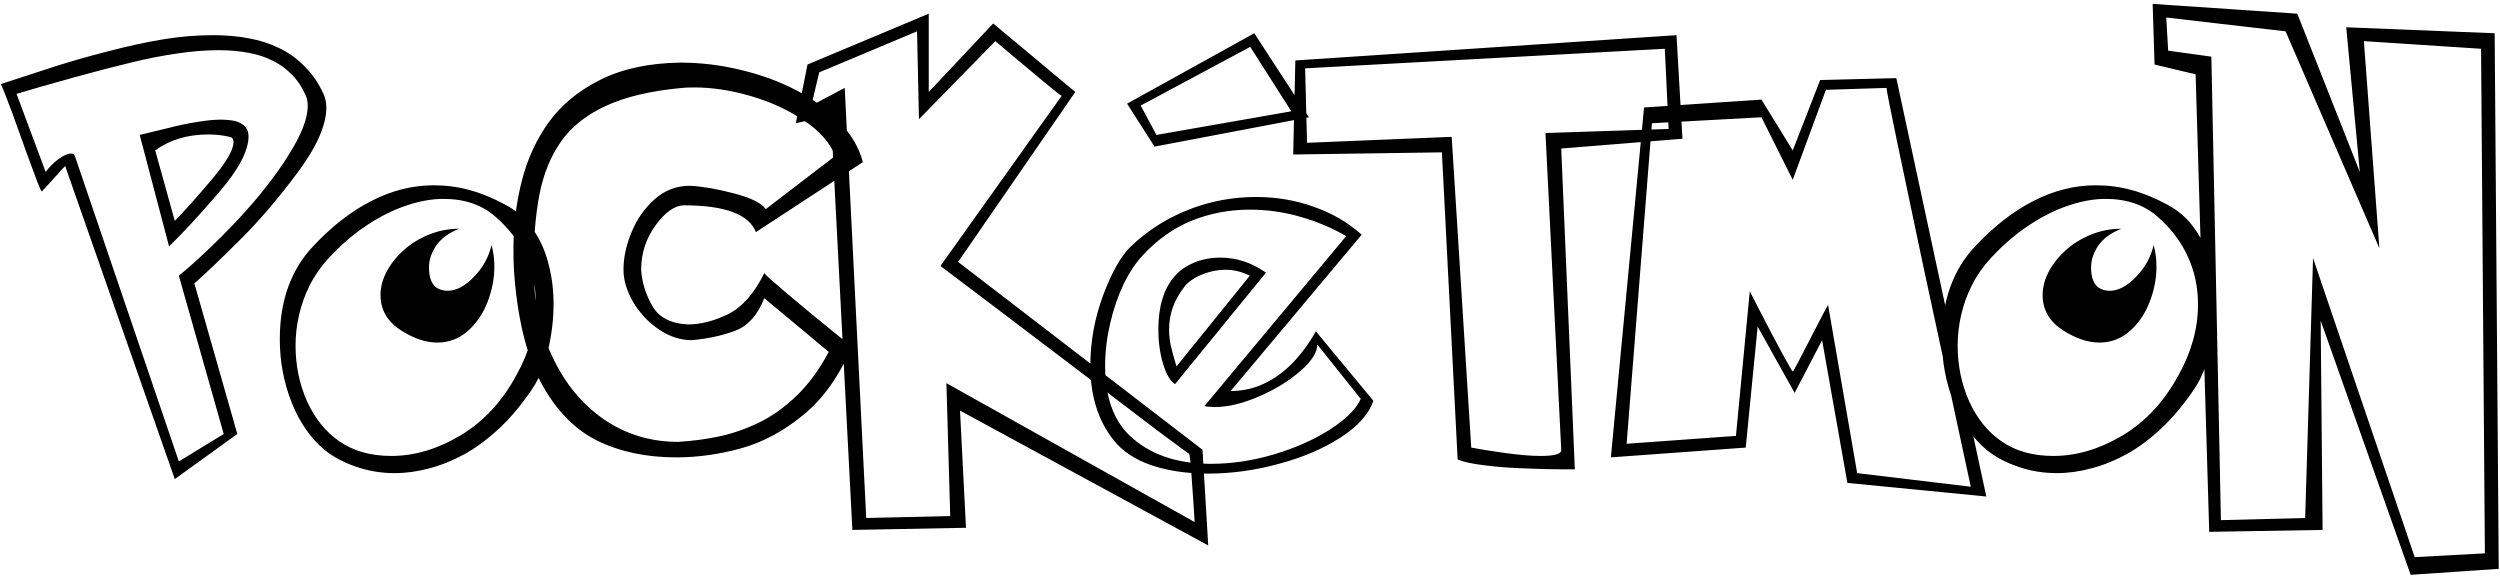
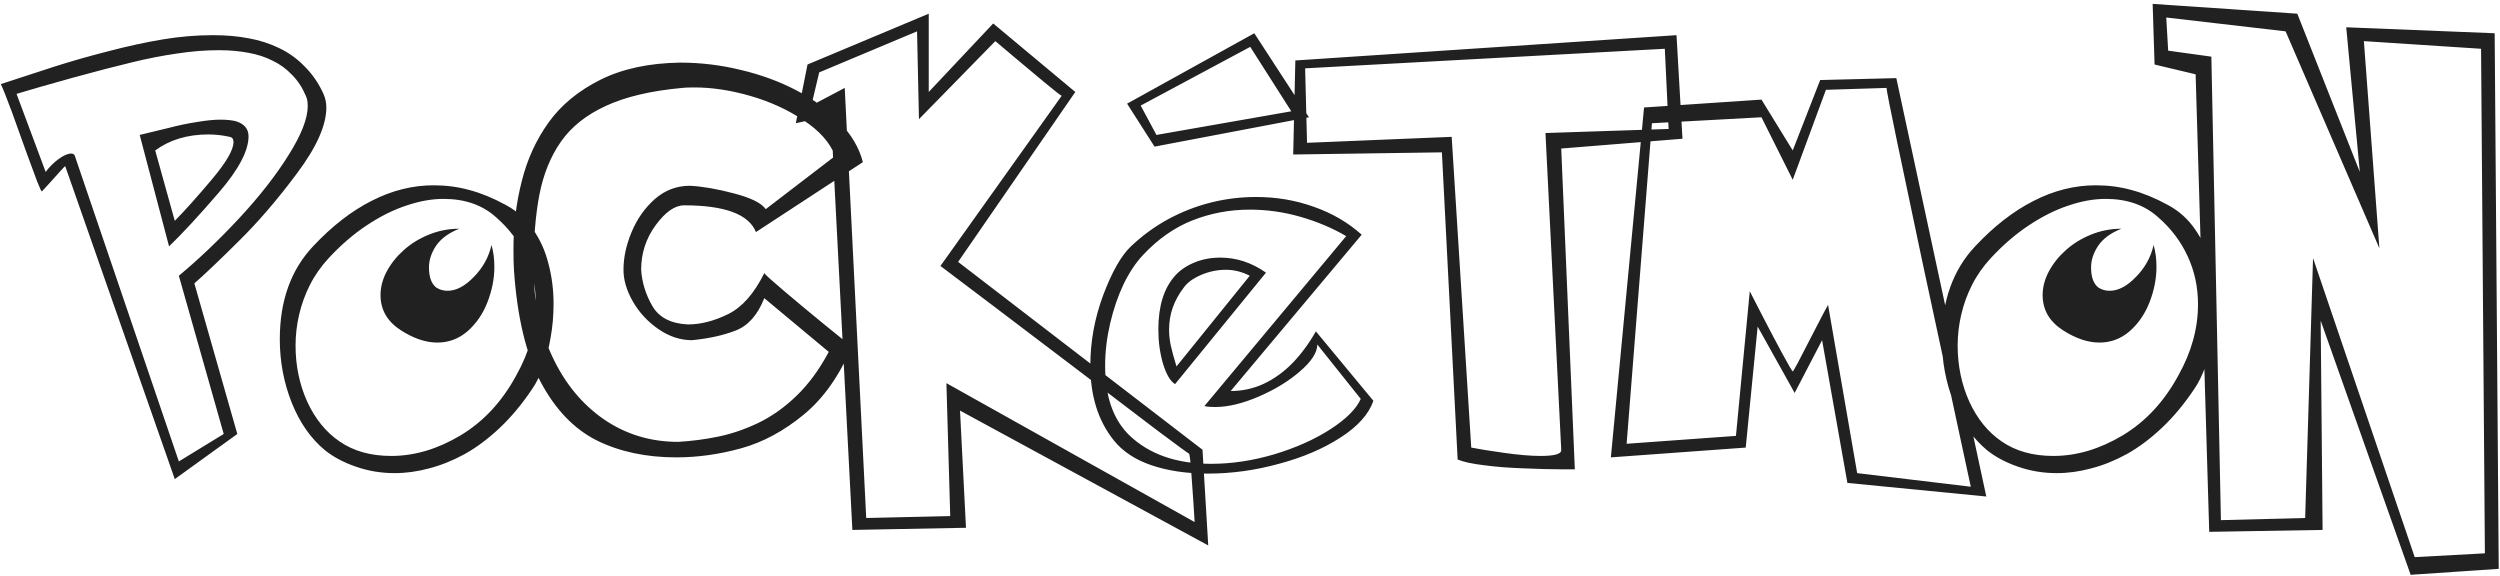
<svg xmlns="http://www.w3.org/2000/svg" width="491" height="113" viewBox="0 0 491 113" fill="none">
-   <path d="M3.25 18.438L8.969 33.766C9.688 32.797 10.531 31.953 11.5 31.234C12.5 30.516 13.328 30.156 13.984 30.156C14.391 30.156 14.641 30.344 14.734 30.719L35.125 90.625L43.938 85.234L35.125 54.156C38.969 50.969 42.906 47.219 46.938 42.906C50.969 38.562 54.219 34.406 56.688 30.438C59.188 26.469 60.438 23.266 60.438 20.828C60.438 19.984 60.312 19.312 60.062 18.812C59.375 17.188 58.469 15.812 57.344 14.688C56.25 13.531 54.984 12.609 53.547 11.922C52.141 11.203 50.562 10.688 48.812 10.375C47.062 10.031 45.109 9.859 42.953 9.859C40.328 9.859 37.594 10.078 34.75 10.516C31.906 10.922 28.953 11.5 25.891 12.25C22.859 12.969 19.016 13.969 14.359 15.25C9.734 16.531 6.031 17.594 3.25 18.438ZM27.438 26.5C29.562 26 31.5 25.531 33.25 25.094C35.031 24.625 36.828 24.25 38.641 23.969C40.484 23.656 42.031 23.5 43.281 23.5C44.406 23.5 45.391 23.594 46.234 23.781C47.953 24.281 48.812 25.281 48.812 26.781C48.812 29.625 46.859 33.312 42.953 37.844C39.047 42.375 35.797 45.891 33.203 48.391L27.438 26.5ZM0.156 16.516C3.938 15.266 7.484 14.109 10.797 13.047C14.141 11.984 17.656 10.984 21.344 10.047C25.031 9.078 28.547 8.312 31.891 7.75C35.266 7.188 38.578 6.906 41.828 6.906C44.359 6.906 46.688 7.109 48.812 7.516C50.938 7.891 52.938 8.531 54.812 9.438C56.719 10.344 58.406 11.562 59.875 13.094C61.375 14.594 62.594 16.375 63.531 18.438C63.906 19.281 64.094 20.172 64.094 21.109C64.094 24.609 62.172 28.922 58.328 34.047C54.516 39.172 50.672 43.641 46.797 47.453C42.953 51.266 40.078 54 38.172 55.656L46.609 85.234L34.328 94.094L12.812 32.641C12.75 32.641 12.453 32.938 11.922 33.531C11.391 34.125 10.688 34.906 9.812 35.875C8.969 36.812 8.438 37.391 8.219 37.609C8.125 37.609 7.812 36.938 7.281 35.594C6.781 34.25 6.094 32.391 5.219 30.016C4.375 27.609 3.422 24.953 2.359 22.047C1.266 19.109 0.531 17.266 0.156 16.516ZM30.484 29.547L34.328 43.375C36.266 41.406 38.672 38.719 41.547 35.312C44.422 31.906 45.859 29.438 45.859 27.906C45.859 27.312 45.609 26.969 45.109 26.875C43.703 26.562 42.312 26.406 40.938 26.406C36.812 26.406 33.328 27.453 30.484 29.547ZM97.375 42.625C94.719 40.25 91.297 39.062 87.109 39.062C84.797 39.062 82.359 39.5 79.797 40.375C77.234 41.219 74.641 42.516 72.016 44.266C69.422 45.984 66.938 48.125 64.562 50.688C63.031 52.344 61.797 54.109 60.859 55.984C59.922 57.828 59.219 59.766 58.75 61.797C58.281 63.797 58.047 65.812 58.047 67.844C58.047 71.812 58.812 75.5 60.344 78.906C61.906 82.281 64.016 84.875 66.672 86.688C69.422 88.594 72.812 89.547 76.844 89.547C81.406 89.547 85.938 88.203 90.438 85.516C94.969 82.797 98.625 78.859 101.406 73.703C103.969 69.141 105.25 64.5 105.25 59.781C105.25 56.406 104.578 53.266 103.234 50.359C101.891 47.422 99.938 44.844 97.375 42.625ZM99.297 40.234C101.516 41.422 103.312 43.031 104.688 45.062C106.094 47.062 107.109 49.328 107.734 51.859C108.391 54.359 108.719 56.969 108.719 59.688C108.719 61.938 108.531 64.109 108.156 66.203C107.812 68.297 107.328 70.219 106.703 71.969C106.078 73.719 105.344 75.203 104.5 76.422C102.531 79.359 100.422 81.891 98.172 84.016C95.922 86.141 93.625 87.859 91.281 89.172C88.938 90.453 86.609 91.391 84.297 91.984C82.016 92.609 79.75 92.922 77.5 92.922C74.844 92.922 72.312 92.5 69.906 91.656C67.531 90.844 65.5 89.766 63.812 88.422C61.031 86.109 58.859 83 57.297 79.094C55.734 75.156 54.953 71 54.953 66.625C54.953 59.094 57.125 53.016 61.469 48.391C65.188 44.422 69.031 41.438 73 39.438C76.969 37.406 81.031 36.391 85.188 36.391C87.625 36.391 89.969 36.703 92.219 37.328C94.469 37.922 96.828 38.891 99.297 40.234ZM96.531 48.109C96.906 49.422 97.094 50.859 97.094 52.422C97.094 54.703 96.641 57.016 95.734 59.359C94.828 61.672 93.516 63.578 91.797 65.078C90.078 66.547 88.109 67.281 85.891 67.281C83.641 67.281 81.266 66.484 78.766 64.891C76.078 63.172 74.734 60.859 74.734 57.953C74.734 56.391 75.141 54.844 75.953 53.312C76.797 51.75 77.906 50.359 79.281 49.141C80.656 47.891 82.297 46.875 84.203 46.094C86.109 45.312 88.109 44.922 90.203 44.922C88.141 45.734 86.625 46.844 85.656 48.25C84.719 49.656 84.25 51.078 84.25 52.516C84.25 54.391 84.719 55.703 85.656 56.453C86.312 56.891 87.062 57.109 87.906 57.109C89.594 57.109 91.312 56.203 93.062 54.391C94.844 52.578 96 50.484 96.531 48.109ZM169.469 31.844L148.469 45.578C147.062 42.078 142.359 40.328 134.359 40.328C132.547 40.328 130.688 41.625 128.781 44.219C126.875 46.812 125.922 49.734 125.922 52.984C126.078 55.453 126.812 57.828 128.125 60.109C129.438 62.359 131.766 63.562 135.109 63.719C137.609 63.719 140.234 63.047 142.984 61.703C145.734 60.359 148.109 57.672 150.109 53.641C150.234 53.891 151.531 55.062 154 57.156C156.469 59.25 158.984 61.344 161.547 63.438C164.141 65.531 166.047 67.078 167.266 68.078C164.891 73.766 161.75 78.219 157.844 81.438C153.938 84.656 149.844 86.859 145.562 88.047C141.281 89.234 137.031 89.828 132.812 89.828C126.906 89.828 121.703 88.719 117.203 86.5C112.734 84.25 109.062 80.422 106.188 75.016C103.312 69.578 101.562 62.234 100.938 52.984C100.875 52.078 100.844 50.703 100.844 48.859C100.844 44.234 101.391 39.797 102.484 35.547C103.547 31.297 105.297 27.469 107.734 24.062C110.203 20.625 113.594 17.828 117.906 15.672C122.219 13.516 127.438 12.391 133.562 12.297C137.625 12.297 141.625 12.781 145.562 13.75C149.5 14.688 153.109 16.016 156.391 17.734C159.672 19.422 162.484 21.5 164.828 23.969C167.203 26.406 168.75 29.031 169.469 31.844ZM164.031 30.625C163 28 160.938 25.672 157.844 23.641C154.781 21.578 151.312 19.984 147.438 18.859C143.562 17.734 139.875 17.172 136.375 17.172C135.281 17.172 134.484 17.203 133.984 17.266C127.859 17.828 122.875 19 119.031 20.781C115.188 22.531 112.234 24.875 110.172 27.812C108.141 30.719 106.734 34.172 105.953 38.172C105.172 42.172 104.781 46.984 104.781 52.609C104.781 58.922 106 64.703 108.438 69.953C110.875 75.203 114.25 79.328 118.562 82.328C122.875 85.297 127.75 86.781 133.188 86.781C135.875 86.625 138.5 86.281 141.062 85.75C143.656 85.219 146.266 84.328 148.891 83.078C151.516 81.828 154.016 80.062 156.391 77.781C158.797 75.469 160.922 72.578 162.766 69.109L150.109 58.562C148.797 61.875 146.906 64 144.438 64.938C142 65.875 139.156 66.5 135.906 66.812C133.625 66.812 131.438 66.094 129.344 64.656C127.25 63.219 125.578 61.422 124.328 59.266C123.078 57.109 122.453 55.016 122.453 52.984C122.453 50.578 122.984 48.109 124.047 45.578C125.109 43.016 126.625 40.859 128.594 39.109C130.594 37.359 132.891 36.484 135.484 36.484C137.953 36.609 140.844 37.109 144.156 37.984C147.5 38.859 149.578 39.891 150.391 41.078L164.031 30.625ZM160.891 14.219L159.344 20.734L165.906 17.266L170.125 101.734L186.625 101.359L185.875 75.25L234.625 102.531C234.5 100.281 234.312 97.469 234.062 94.094C233.844 90.75 233.656 89.078 233.5 89.078C233.406 89.078 231.312 87.547 227.219 84.484C223.156 81.391 218 77.469 211.75 72.719C205.5 67.969 199.938 63.75 195.062 60.062C190.188 56.375 186.734 53.766 184.703 52.234L208.516 18.812C208.391 18.812 207.25 17.922 205.094 16.141C202.938 14.359 201.031 12.766 199.375 11.359C197.719 9.953 196.422 8.859 195.484 8.078L180.484 23.406L180.109 6.156L160.891 14.219ZM158.594 12.672L182.406 2.688V18.062L195.062 4.609L211.188 18.062L188.172 51.438L236.172 88.328L237.297 107.125L188.547 80.641L189.719 103.656L167.406 104.078L163.188 22.656L156.297 24.203L158.594 12.672ZM258.438 65.078L269.734 78.719C268.828 81.344 266.672 83.75 263.266 85.938C259.891 88.125 255.859 89.844 251.172 91.094C246.516 92.375 241.859 93.016 237.203 93.016C233.078 93.016 229.391 92.469 226.141 91.375C222.922 90.281 220.438 88.625 218.688 86.406C215.656 82.594 214.141 77.719 214.141 71.781C214.141 67.094 214.984 62.484 216.672 57.953C218.391 53.391 220.203 50.203 222.109 48.391C224.391 46.234 226.859 44.438 229.516 43C232.203 41.562 234.984 40.484 237.859 39.766C240.734 39.047 243.688 38.688 246.719 38.688C250.688 38.688 254.453 39.328 258.016 40.609C261.609 41.859 264.75 43.688 267.438 46.094L241.703 76.797C243.984 76.797 246.141 76.328 248.172 75.391C250.234 74.422 252.125 73.062 253.844 71.312C255.562 69.531 257.094 67.453 258.438 65.078ZM258.719 67.656C258.719 69.219 257.594 70.969 255.344 72.906C253.125 74.844 250.422 76.5 247.234 77.875C244.047 79.25 241.188 79.938 238.656 79.938C237.688 79.938 236.984 79.875 236.547 79.75L264.391 46.375C261.672 44.781 258.672 43.516 255.391 42.578C252.141 41.641 248.828 41.172 245.453 41.172C241.516 41.172 237.766 41.875 234.203 43.281C230.641 44.688 227.391 46.969 224.453 50.125C223.047 51.625 221.781 53.531 220.656 55.844C219.562 58.156 218.688 60.719 218.031 63.531C217.375 66.344 217.047 69.125 217.047 71.875C217.047 77.875 218.641 82.422 221.828 85.516C225.734 89.234 231.078 91.094 237.859 91.094C241.922 91.094 246.062 90.469 250.281 89.219C254.531 87.938 258.203 86.297 261.297 84.297C264.391 82.297 266.375 80.312 267.25 78.344L258.719 67.656ZM230.781 75.438C229.875 74.906 229.094 73.594 228.438 71.5C227.812 69.406 227.5 67.141 227.5 64.703C227.5 60.109 228.594 56.594 230.781 54.156C231.719 53.094 232.969 52.234 234.531 51.578C236.094 50.922 237.812 50.594 239.688 50.594C242.844 50.594 245.828 51.578 248.641 53.547L230.781 75.438ZM245.453 54.156C243.922 53.375 242.359 52.984 240.766 52.984C239.078 52.984 237.438 53.328 235.844 54.016C234.281 54.703 233.172 55.516 232.516 56.453C230.578 58.953 229.609 61.703 229.609 64.703C229.609 65.797 229.719 66.844 229.938 67.844C230.156 68.844 230.531 70.219 231.062 71.969L245.453 54.156ZM224.031 20.734L227.125 26.5L253.609 21.859L245.547 9.203L224.031 20.734ZM221.359 20.359L246.344 6.531L257.078 23.031L226.75 28.797L221.359 20.359ZM303.531 26.125L327.719 25.328L326.969 9.578L256.328 13.422L256.703 28.047L285.109 26.875L288.953 87.906C290.359 88.188 292.5 88.531 295.375 88.938C298.25 89.344 300.656 89.547 302.594 89.547C305.281 89.547 306.625 89.172 306.625 88.422C306.625 88.391 306.625 88.359 306.625 88.328L303.531 26.125ZM306.625 29.172L309.297 92.172H306.438C304.562 92.172 302.188 92.109 299.312 91.984C296.438 91.891 293.828 91.688 291.484 91.375C289.141 91.094 287.406 90.719 286.281 90.25L283.188 29.922L253.984 30.344L254.406 11.875L329.266 6.906L330.438 27.25L306.625 29.172ZM345.953 23.031L324.438 24.203L319.469 87.156L340.938 85.609L343.656 57.203C344.25 58.359 345.094 60 346.188 62.125C347.281 64.25 348.516 66.594 349.891 69.156C351.266 71.688 352 72.953 352.094 72.953C352.219 72.953 353.375 70.797 355.562 66.484C357.781 62.172 358.938 59.969 359.031 59.875L364.75 92.922L387.062 95.594C386.375 92.406 385.109 86.531 383.266 77.969C381.422 69.406 379.516 60.547 377.547 51.391C375.609 42.234 373.953 34.359 372.578 27.766C371.203 21.172 370.516 17.672 370.516 17.266L358.609 17.641L352.094 35.312L345.953 23.031ZM322.891 21.109L345.953 19.562L352.094 29.547L357.484 15.719L372.438 15.344L390.109 97.516L362.828 94.844L357.859 66.812L352.469 77.172L345.203 64.141L342.859 87.906L316.375 89.828L322.891 21.109ZM423.812 42.625C421.156 40.25 417.734 39.062 413.547 39.062C411.234 39.062 408.797 39.5 406.234 40.375C403.672 41.219 401.078 42.516 398.453 44.266C395.859 45.984 393.375 48.125 391 50.688C389.469 52.344 388.234 54.109 387.297 55.984C386.359 57.828 385.656 59.766 385.188 61.797C384.719 63.797 384.484 65.812 384.484 67.844C384.484 71.812 385.25 75.5 386.781 78.906C388.344 82.281 390.453 84.875 393.109 86.688C395.859 88.594 399.25 89.547 403.281 89.547C407.844 89.547 412.375 88.203 416.875 85.516C421.406 82.797 425.062 78.859 427.844 73.703C430.406 69.141 431.688 64.5 431.688 59.781C431.688 56.406 431.016 53.266 429.672 50.359C428.328 47.422 426.375 44.844 423.812 42.625ZM425.734 40.234C427.953 41.422 429.75 43.031 431.125 45.062C432.531 47.062 433.547 49.328 434.172 51.859C434.828 54.359 435.156 56.969 435.156 59.688C435.156 61.938 434.969 64.109 434.594 66.203C434.25 68.297 433.766 70.219 433.141 71.969C432.516 73.719 431.781 75.203 430.938 76.422C428.969 79.359 426.859 81.891 424.609 84.016C422.359 86.141 420.062 87.859 417.719 89.172C415.375 90.453 413.047 91.391 410.734 91.984C408.453 92.609 406.188 92.922 403.938 92.922C401.281 92.922 398.75 92.5 396.344 91.656C393.969 90.844 391.938 89.766 390.25 88.422C387.469 86.109 385.297 83 383.734 79.094C382.172 75.156 381.391 71 381.391 66.625C381.391 59.094 383.562 53.016 387.906 48.391C391.625 44.422 395.469 41.438 399.438 39.438C403.406 37.406 407.469 36.391 411.625 36.391C414.062 36.391 416.406 36.703 418.656 37.328C420.906 37.922 423.266 38.891 425.734 40.234ZM422.969 48.109C423.344 49.422 423.531 50.859 423.531 52.422C423.531 54.703 423.078 57.016 422.172 59.359C421.266 61.672 419.953 63.578 418.234 65.078C416.516 66.547 414.547 67.281 412.328 67.281C410.078 67.281 407.703 66.484 405.203 64.891C402.516 63.172 401.172 60.859 401.172 57.953C401.172 56.391 401.578 54.844 402.391 53.312C403.234 51.75 404.344 50.359 405.719 49.141C407.094 47.891 408.734 46.875 410.641 46.094C412.547 45.312 414.547 44.922 416.641 44.922C414.578 45.734 413.062 46.844 412.094 48.25C411.156 49.656 410.688 51.078 410.688 52.516C410.688 54.391 411.156 55.703 412.094 56.453C412.75 56.891 413.5 57.109 414.344 57.109C416.031 57.109 417.75 56.203 419.5 54.391C421.281 52.578 422.438 50.484 422.969 48.109ZM487.281 9.578L464.266 8.078L467.312 48.766L448.891 6.156L425.453 3.438L425.828 9.953L434.312 11.125L436.188 102.156L452.734 101.734L454.281 50.688L474.25 109.422L488.031 108.672L487.281 9.578ZM451.188 2.688L463.469 33.766L460.797 5.359L489.953 6.531L490.75 111.719L473.453 112.891L455.781 62.969L456.156 104.078L433.891 104.453L431.219 14.594L423.156 12.672L422.781 0.766L451.188 2.688Z" fill="black" />
+   <path d="M3.25 18.438L8.969 33.766C9.688 32.797 10.531 31.953 11.5 31.234C12.5 30.516 13.328 30.156 13.984 30.156C14.391 30.156 14.641 30.344 14.734 30.719L35.125 90.625L43.938 85.234L35.125 54.156C38.969 50.969 42.906 47.219 46.938 42.906C50.969 38.562 54.219 34.406 56.688 30.438C59.188 26.469 60.438 23.266 60.438 20.828C60.438 19.984 60.312 19.312 60.062 18.812C59.375 17.188 58.469 15.812 57.344 14.688C56.25 13.531 54.984 12.609 53.547 11.922C52.141 11.203 50.562 10.688 48.812 10.375C47.062 10.031 45.109 9.859 42.953 9.859C40.328 9.859 37.594 10.078 34.75 10.516C31.906 10.922 28.953 11.5 25.891 12.25C22.859 12.969 19.016 13.969 14.359 15.25C9.734 16.531 6.031 17.594 3.25 18.438ZM27.438 26.5C29.562 26 31.5 25.531 33.25 25.094C35.031 24.625 36.828 24.25 38.641 23.969C40.484 23.656 42.031 23.5 43.281 23.5C44.406 23.5 45.391 23.594 46.234 23.781C47.953 24.281 48.812 25.281 48.812 26.781C48.812 29.625 46.859 33.312 42.953 37.844C39.047 42.375 35.797 45.891 33.203 48.391L27.438 26.5ZM0.156 16.516C3.938 15.266 7.484 14.109 10.797 13.047C14.141 11.984 17.656 10.984 21.344 10.047C25.031 9.078 28.547 8.312 31.891 7.75C35.266 7.188 38.578 6.906 41.828 6.906C44.359 6.906 46.688 7.109 48.812 7.516C50.938 7.891 52.938 8.531 54.812 9.438C56.719 10.344 58.406 11.562 59.875 13.094C61.375 14.594 62.594 16.375 63.531 18.438C63.906 19.281 64.094 20.172 64.094 21.109C64.094 24.609 62.172 28.922 58.328 34.047C54.516 39.172 50.672 43.641 46.797 47.453C42.953 51.266 40.078 54 38.172 55.656L46.609 85.234L34.328 94.094L12.812 32.641C12.75 32.641 12.453 32.938 11.922 33.531C11.391 34.125 10.688 34.906 9.812 35.875C8.969 36.812 8.438 37.391 8.219 37.609C8.125 37.609 7.812 36.938 7.281 35.594C6.781 34.25 6.094 32.391 5.219 30.016C4.375 27.609 3.422 24.953 2.359 22.047C1.266 19.109 0.531 17.266 0.156 16.516ZM30.484 29.547L34.328 43.375C36.266 41.406 38.672 38.719 41.547 35.312C44.422 31.906 45.859 29.438 45.859 27.906C45.859 27.312 45.609 26.969 45.109 26.875C43.703 26.562 42.312 26.406 40.938 26.406C36.812 26.406 33.328 27.453 30.484 29.547ZM97.375 42.625C94.719 40.25 91.297 39.062 87.109 39.062C84.797 39.062 82.359 39.5 79.797 40.375C77.234 41.219 74.641 42.516 72.016 44.266C69.422 45.984 66.938 48.125 64.562 50.688C63.031 52.344 61.797 54.109 60.859 55.984C59.922 57.828 59.219 59.766 58.75 61.797C58.281 63.797 58.047 65.812 58.047 67.844C58.047 71.812 58.812 75.5 60.344 78.906C61.906 82.281 64.016 84.875 66.672 86.688C69.422 88.594 72.812 89.547 76.844 89.547C81.406 89.547 85.938 88.203 90.438 85.516C94.969 82.797 98.625 78.859 101.406 73.703C103.969 69.141 105.25 64.5 105.25 59.781C105.25 56.406 104.578 53.266 103.234 50.359C101.891 47.422 99.938 44.844 97.375 42.625ZM99.297 40.234C101.516 41.422 103.312 43.031 104.688 45.062C106.094 47.062 107.109 49.328 107.734 51.859C108.391 54.359 108.719 56.969 108.719 59.688C108.719 61.938 108.531 64.109 108.156 66.203C107.812 68.297 107.328 70.219 106.703 71.969C106.078 73.719 105.344 75.203 104.5 76.422C102.531 79.359 100.422 81.891 98.172 84.016C95.922 86.141 93.625 87.859 91.281 89.172C88.938 90.453 86.609 91.391 84.297 91.984C82.016 92.609 79.75 92.922 77.5 92.922C74.844 92.922 72.312 92.5 69.906 91.656C67.531 90.844 65.5 89.766 63.812 88.422C61.031 86.109 58.859 83 57.297 79.094C55.734 75.156 54.953 71 54.953 66.625C54.953 59.094 57.125 53.016 61.469 48.391C65.188 44.422 69.031 41.438 73 39.438C76.969 37.406 81.031 36.391 85.188 36.391C87.625 36.391 89.969 36.703 92.219 37.328C94.469 37.922 96.828 38.891 99.297 40.234ZM96.531 48.109C96.906 49.422 97.094 50.859 97.094 52.422C97.094 54.703 96.641 57.016 95.734 59.359C94.828 61.672 93.516 63.578 91.797 65.078C90.078 66.547 88.109 67.281 85.891 67.281C83.641 67.281 81.266 66.484 78.766 64.891C76.078 63.172 74.734 60.859 74.734 57.953C74.734 56.391 75.141 54.844 75.953 53.312C76.797 51.75 77.906 50.359 79.281 49.141C80.656 47.891 82.297 46.875 84.203 46.094C86.109 45.312 88.109 44.922 90.203 44.922C88.141 45.734 86.625 46.844 85.656 48.25C84.719 49.656 84.25 51.078 84.25 52.516C84.25 54.391 84.719 55.703 85.656 56.453C86.312 56.891 87.062 57.109 87.906 57.109C89.594 57.109 91.312 56.203 93.062 54.391C94.844 52.578 96 50.484 96.531 48.109ZM169.469 31.844L148.469 45.578C147.062 42.078 142.359 40.328 134.359 40.328C132.547 40.328 130.688 41.625 128.781 44.219C126.875 46.812 125.922 49.734 125.922 52.984C126.078 55.453 126.812 57.828 128.125 60.109C129.438 62.359 131.766 63.562 135.109 63.719C137.609 63.719 140.234 63.047 142.984 61.703C145.734 60.359 148.109 57.672 150.109 53.641C150.234 53.891 151.531 55.062 154 57.156C156.469 59.25 158.984 61.344 161.547 63.438C164.141 65.531 166.047 67.078 167.266 68.078C164.891 73.766 161.75 78.219 157.844 81.438C153.938 84.656 149.844 86.859 145.562 88.047C141.281 89.234 137.031 89.828 132.812 89.828C126.906 89.828 121.703 88.719 117.203 86.5C112.734 84.25 109.062 80.422 106.188 75.016C103.312 69.578 101.562 62.234 100.938 52.984C100.875 52.078 100.844 50.703 100.844 48.859C100.844 44.234 101.391 39.797 102.484 35.547C103.547 31.297 105.297 27.469 107.734 24.062C110.203 20.625 113.594 17.828 117.906 15.672C122.219 13.516 127.438 12.391 133.562 12.297C137.625 12.297 141.625 12.781 145.562 13.75C149.5 14.688 153.109 16.016 156.391 17.734C159.672 19.422 162.484 21.5 164.828 23.969C167.203 26.406 168.75 29.031 169.469 31.844ZM164.031 30.625C163 28 160.938 25.672 157.844 23.641C154.781 21.578 151.312 19.984 147.438 18.859C143.562 17.734 139.875 17.172 136.375 17.172C135.281 17.172 134.484 17.203 133.984 17.266C127.859 17.828 122.875 19 119.031 20.781C115.188 22.531 112.234 24.875 110.172 27.812C108.141 30.719 106.734 34.172 105.953 38.172C105.172 42.172 104.781 46.984 104.781 52.609C104.781 58.922 106 64.703 108.438 69.953C110.875 75.203 114.25 79.328 118.562 82.328C122.875 85.297 127.75 86.781 133.188 86.781C135.875 86.625 138.5 86.281 141.062 85.75C143.656 85.219 146.266 84.328 148.891 83.078C151.516 81.828 154.016 80.062 156.391 77.781C158.797 75.469 160.922 72.578 162.766 69.109L150.109 58.562C148.797 61.875 146.906 64 144.438 64.938C142 65.875 139.156 66.5 135.906 66.812C133.625 66.812 131.438 66.094 129.344 64.656C127.25 63.219 125.578 61.422 124.328 59.266C123.078 57.109 122.453 55.016 122.453 52.984C122.453 50.578 122.984 48.109 124.047 45.578C125.109 43.016 126.625 40.859 128.594 39.109C130.594 37.359 132.891 36.484 135.484 36.484C137.953 36.609 140.844 37.109 144.156 37.984C147.5 38.859 149.578 39.891 150.391 41.078L164.031 30.625ZM160.891 14.219L159.344 20.734L165.906 17.266L170.125 101.734L186.625 101.359L185.875 75.25L234.625 102.531C234.5 100.281 234.312 97.469 234.062 94.094C233.844 90.75 233.656 89.078 233.5 89.078C233.406 89.078 231.312 87.547 227.219 84.484C223.156 81.391 218 77.469 211.75 72.719C205.5 67.969 199.938 63.75 195.062 60.062C190.188 56.375 186.734 53.766 184.703 52.234L208.516 18.812C208.391 18.812 207.25 17.922 205.094 16.141C202.938 14.359 201.031 12.766 199.375 11.359C197.719 9.953 196.422 8.859 195.484 8.078L180.484 23.406L180.109 6.156L160.891 14.219ZM158.594 12.672L182.406 2.688V18.062L195.062 4.609L211.188 18.062L188.172 51.438L236.172 88.328L237.297 107.125L188.547 80.641L189.719 103.656L167.406 104.078L163.188 22.656L156.297 24.203L158.594 12.672ZM258.438 65.078L269.734 78.719C268.828 81.344 266.672 83.75 263.266 85.938C259.891 88.125 255.859 89.844 251.172 91.094C246.516 92.375 241.859 93.016 237.203 93.016C233.078 93.016 229.391 92.469 226.141 91.375C222.922 90.281 220.438 88.625 218.688 86.406C215.656 82.594 214.141 77.719 214.141 71.781C214.141 67.094 214.984 62.484 216.672 57.953C218.391 53.391 220.203 50.203 222.109 48.391C224.391 46.234 226.859 44.438 229.516 43C232.203 41.562 234.984 40.484 237.859 39.766C240.734 39.047 243.688 38.688 246.719 38.688C250.688 38.688 254.453 39.328 258.016 40.609C261.609 41.859 264.75 43.688 267.438 46.094L241.703 76.797C243.984 76.797 246.141 76.328 248.172 75.391C250.234 74.422 252.125 73.062 253.844 71.312C255.562 69.531 257.094 67.453 258.438 65.078ZM258.719 67.656C258.719 69.219 257.594 70.969 255.344 72.906C253.125 74.844 250.422 76.5 247.234 77.875C244.047 79.25 241.188 79.938 238.656 79.938C237.688 79.938 236.984 79.875 236.547 79.75L264.391 46.375C261.672 44.781 258.672 43.516 255.391 42.578C252.141 41.641 248.828 41.172 245.453 41.172C241.516 41.172 237.766 41.875 234.203 43.281C230.641 44.688 227.391 46.969 224.453 50.125C223.047 51.625 221.781 53.531 220.656 55.844C219.562 58.156 218.688 60.719 218.031 63.531C217.375 66.344 217.047 69.125 217.047 71.875C217.047 77.875 218.641 82.422 221.828 85.516C225.734 89.234 231.078 91.094 237.859 91.094C241.922 91.094 246.062 90.469 250.281 89.219C254.531 87.938 258.203 86.297 261.297 84.297C264.391 82.297 266.375 80.312 267.25 78.344L258.719 67.656ZM230.781 75.438C229.875 74.906 229.094 73.594 228.438 71.5C227.812 69.406 227.5 67.141 227.5 64.703C227.5 60.109 228.594 56.594 230.781 54.156C231.719 53.094 232.969 52.234 234.531 51.578C236.094 50.922 237.812 50.594 239.688 50.594C242.844 50.594 245.828 51.578 248.641 53.547L230.781 75.438ZM245.453 54.156C243.922 53.375 242.359 52.984 240.766 52.984C239.078 52.984 237.438 53.328 235.844 54.016C234.281 54.703 233.172 55.516 232.516 56.453C230.578 58.953 229.609 61.703 229.609 64.703C229.609 65.797 229.719 66.844 229.938 67.844C230.156 68.844 230.531 70.219 231.062 71.969L245.453 54.156ZM224.031 20.734L227.125 26.5L253.609 21.859L245.547 9.203L224.031 20.734ZM221.359 20.359L246.344 6.531L257.078 23.031L226.75 28.797L221.359 20.359ZM303.531 26.125L327.719 25.328L326.969 9.578L256.328 13.422L256.703 28.047L285.109 26.875L288.953 87.906C290.359 88.188 292.5 88.531 295.375 88.938C298.25 89.344 300.656 89.547 302.594 89.547C305.281 89.547 306.625 89.172 306.625 88.422C306.625 88.391 306.625 88.359 306.625 88.328L303.531 26.125ZM306.625 29.172L309.297 92.172H306.438C304.562 92.172 302.188 92.109 299.312 91.984C296.438 91.891 293.828 91.688 291.484 91.375C289.141 91.094 287.406 90.719 286.281 90.25L283.188 29.922L253.984 30.344L254.406 11.875L329.266 6.906L330.438 27.25L306.625 29.172ZM345.953 23.031L324.438 24.203L319.469 87.156L340.938 85.609L343.656 57.203C344.25 58.359 345.094 60 346.188 62.125C347.281 64.25 348.516 66.594 349.891 69.156C351.266 71.688 352 72.953 352.094 72.953C352.219 72.953 353.375 70.797 355.562 66.484C357.781 62.172 358.938 59.969 359.031 59.875L364.75 92.922L387.062 95.594C386.375 92.406 385.109 86.531 383.266 77.969C381.422 69.406 379.516 60.547 377.547 51.391C375.609 42.234 373.953 34.359 372.578 27.766C371.203 21.172 370.516 17.672 370.516 17.266L358.609 17.641L352.094 35.312L345.953 23.031ZM322.891 21.109L345.953 19.562L352.094 29.547L357.484 15.719L372.438 15.344L390.109 97.516L362.828 94.844L357.859 66.812L352.469 77.172L345.203 64.141L342.859 87.906L316.375 89.828L322.891 21.109ZM423.812 42.625C421.156 40.25 417.734 39.062 413.547 39.062C411.234 39.062 408.797 39.5 406.234 40.375C403.672 41.219 401.078 42.516 398.453 44.266C395.859 45.984 393.375 48.125 391 50.688C389.469 52.344 388.234 54.109 387.297 55.984C386.359 57.828 385.656 59.766 385.188 61.797C384.719 63.797 384.484 65.812 384.484 67.844C384.484 71.812 385.25 75.5 386.781 78.906C388.344 82.281 390.453 84.875 393.109 86.688C395.859 88.594 399.25 89.547 403.281 89.547C407.844 89.547 412.375 88.203 416.875 85.516C421.406 82.797 425.062 78.859 427.844 73.703C430.406 69.141 431.688 64.5 431.688 59.781C431.688 56.406 431.016 53.266 429.672 50.359C428.328 47.422 426.375 44.844 423.812 42.625ZM425.734 40.234C427.953 41.422 429.75 43.031 431.125 45.062C432.531 47.062 433.547 49.328 434.172 51.859C434.828 54.359 435.156 56.969 435.156 59.688C435.156 61.938 434.969 64.109 434.594 66.203C434.25 68.297 433.766 70.219 433.141 71.969C432.516 73.719 431.781 75.203 430.938 76.422C428.969 79.359 426.859 81.891 424.609 84.016C422.359 86.141 420.062 87.859 417.719 89.172C415.375 90.453 413.047 91.391 410.734 91.984C408.453 92.609 406.188 92.922 403.938 92.922C401.281 92.922 398.75 92.5 396.344 91.656C393.969 90.844 391.938 89.766 390.25 88.422C387.469 86.109 385.297 83 383.734 79.094C382.172 75.156 381.391 71 381.391 66.625C381.391 59.094 383.562 53.016 387.906 48.391C391.625 44.422 395.469 41.438 399.438 39.438C403.406 37.406 407.469 36.391 411.625 36.391C414.062 36.391 416.406 36.703 418.656 37.328C420.906 37.922 423.266 38.891 425.734 40.234ZM422.969 48.109C423.344 49.422 423.531 50.859 423.531 52.422C423.531 54.703 423.078 57.016 422.172 59.359C421.266 61.672 419.953 63.578 418.234 65.078C416.516 66.547 414.547 67.281 412.328 67.281C410.078 67.281 407.703 66.484 405.203 64.891C402.516 63.172 401.172 60.859 401.172 57.953C401.172 56.391 401.578 54.844 402.391 53.312C403.234 51.75 404.344 50.359 405.719 49.141C407.094 47.891 408.734 46.875 410.641 46.094C412.547 45.312 414.547 44.922 416.641 44.922C414.578 45.734 413.062 46.844 412.094 48.25C411.156 49.656 410.688 51.078 410.688 52.516C410.688 54.391 411.156 55.703 412.094 56.453C412.75 56.891 413.5 57.109 414.344 57.109C416.031 57.109 417.75 56.203 419.5 54.391C421.281 52.578 422.438 50.484 422.969 48.109ZM487.281 9.578L464.266 8.078L467.312 48.766L448.891 6.156L425.453 3.438L425.828 9.953L434.312 11.125L436.188 102.156L452.734 101.734L454.281 50.688L474.25 109.422L488.031 108.672L487.281 9.578ZM451.188 2.688L463.469 33.766L460.797 5.359L489.953 6.531L490.75 111.719L473.453 112.891L455.781 62.969L456.156 104.078L433.891 104.453L431.219 14.594L423.156 12.672L422.781 0.766L451.188 2.688Z" fill="#212121" />
</svg>
